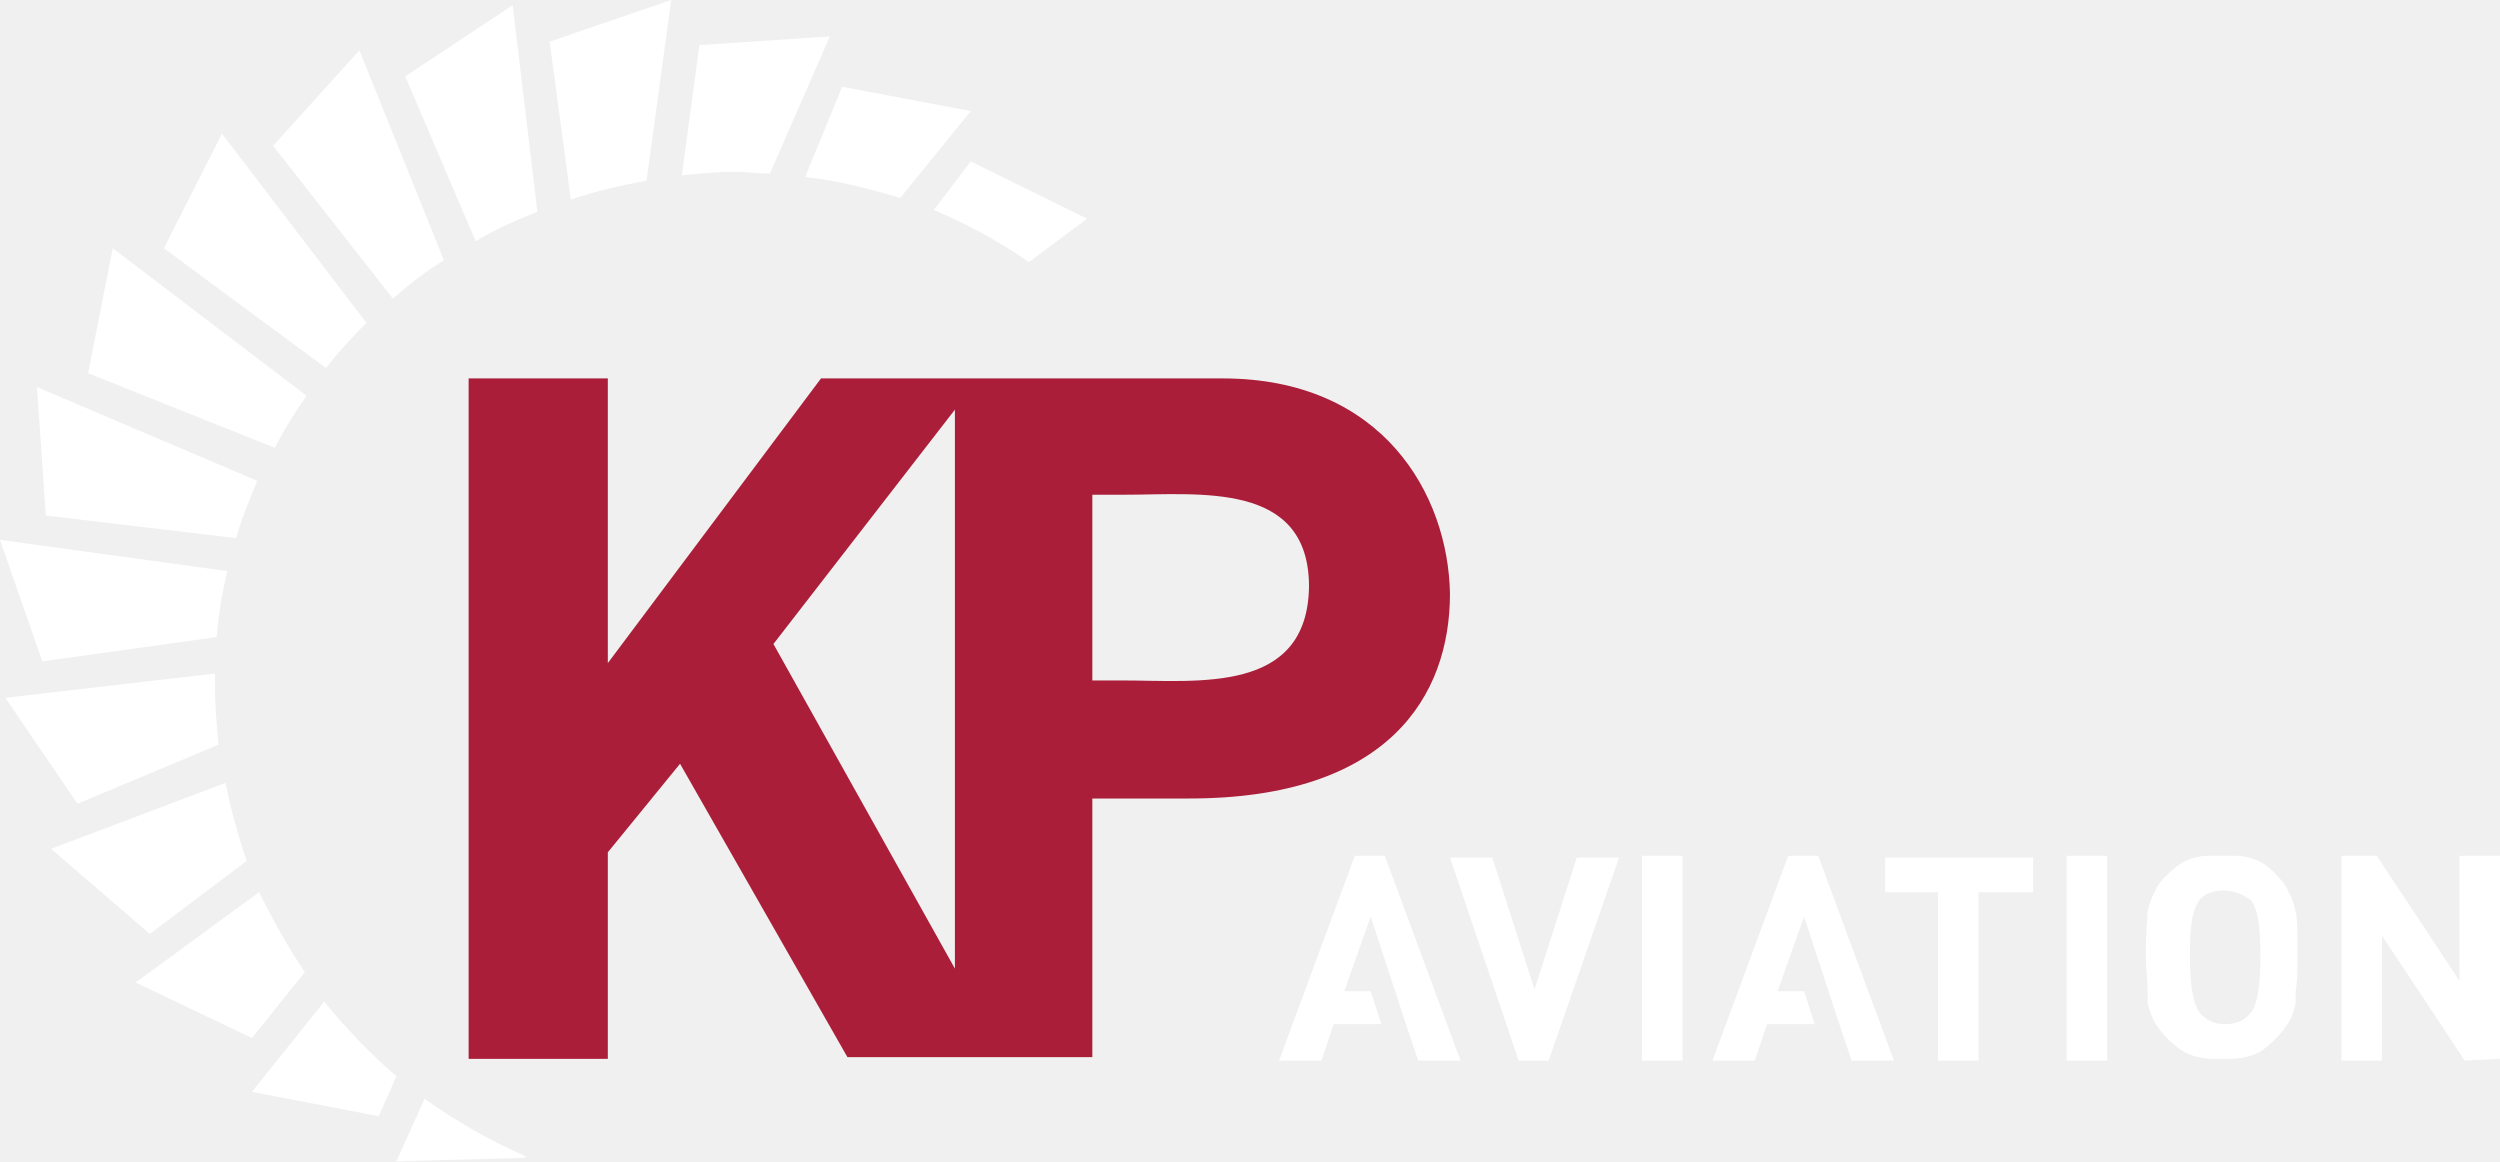
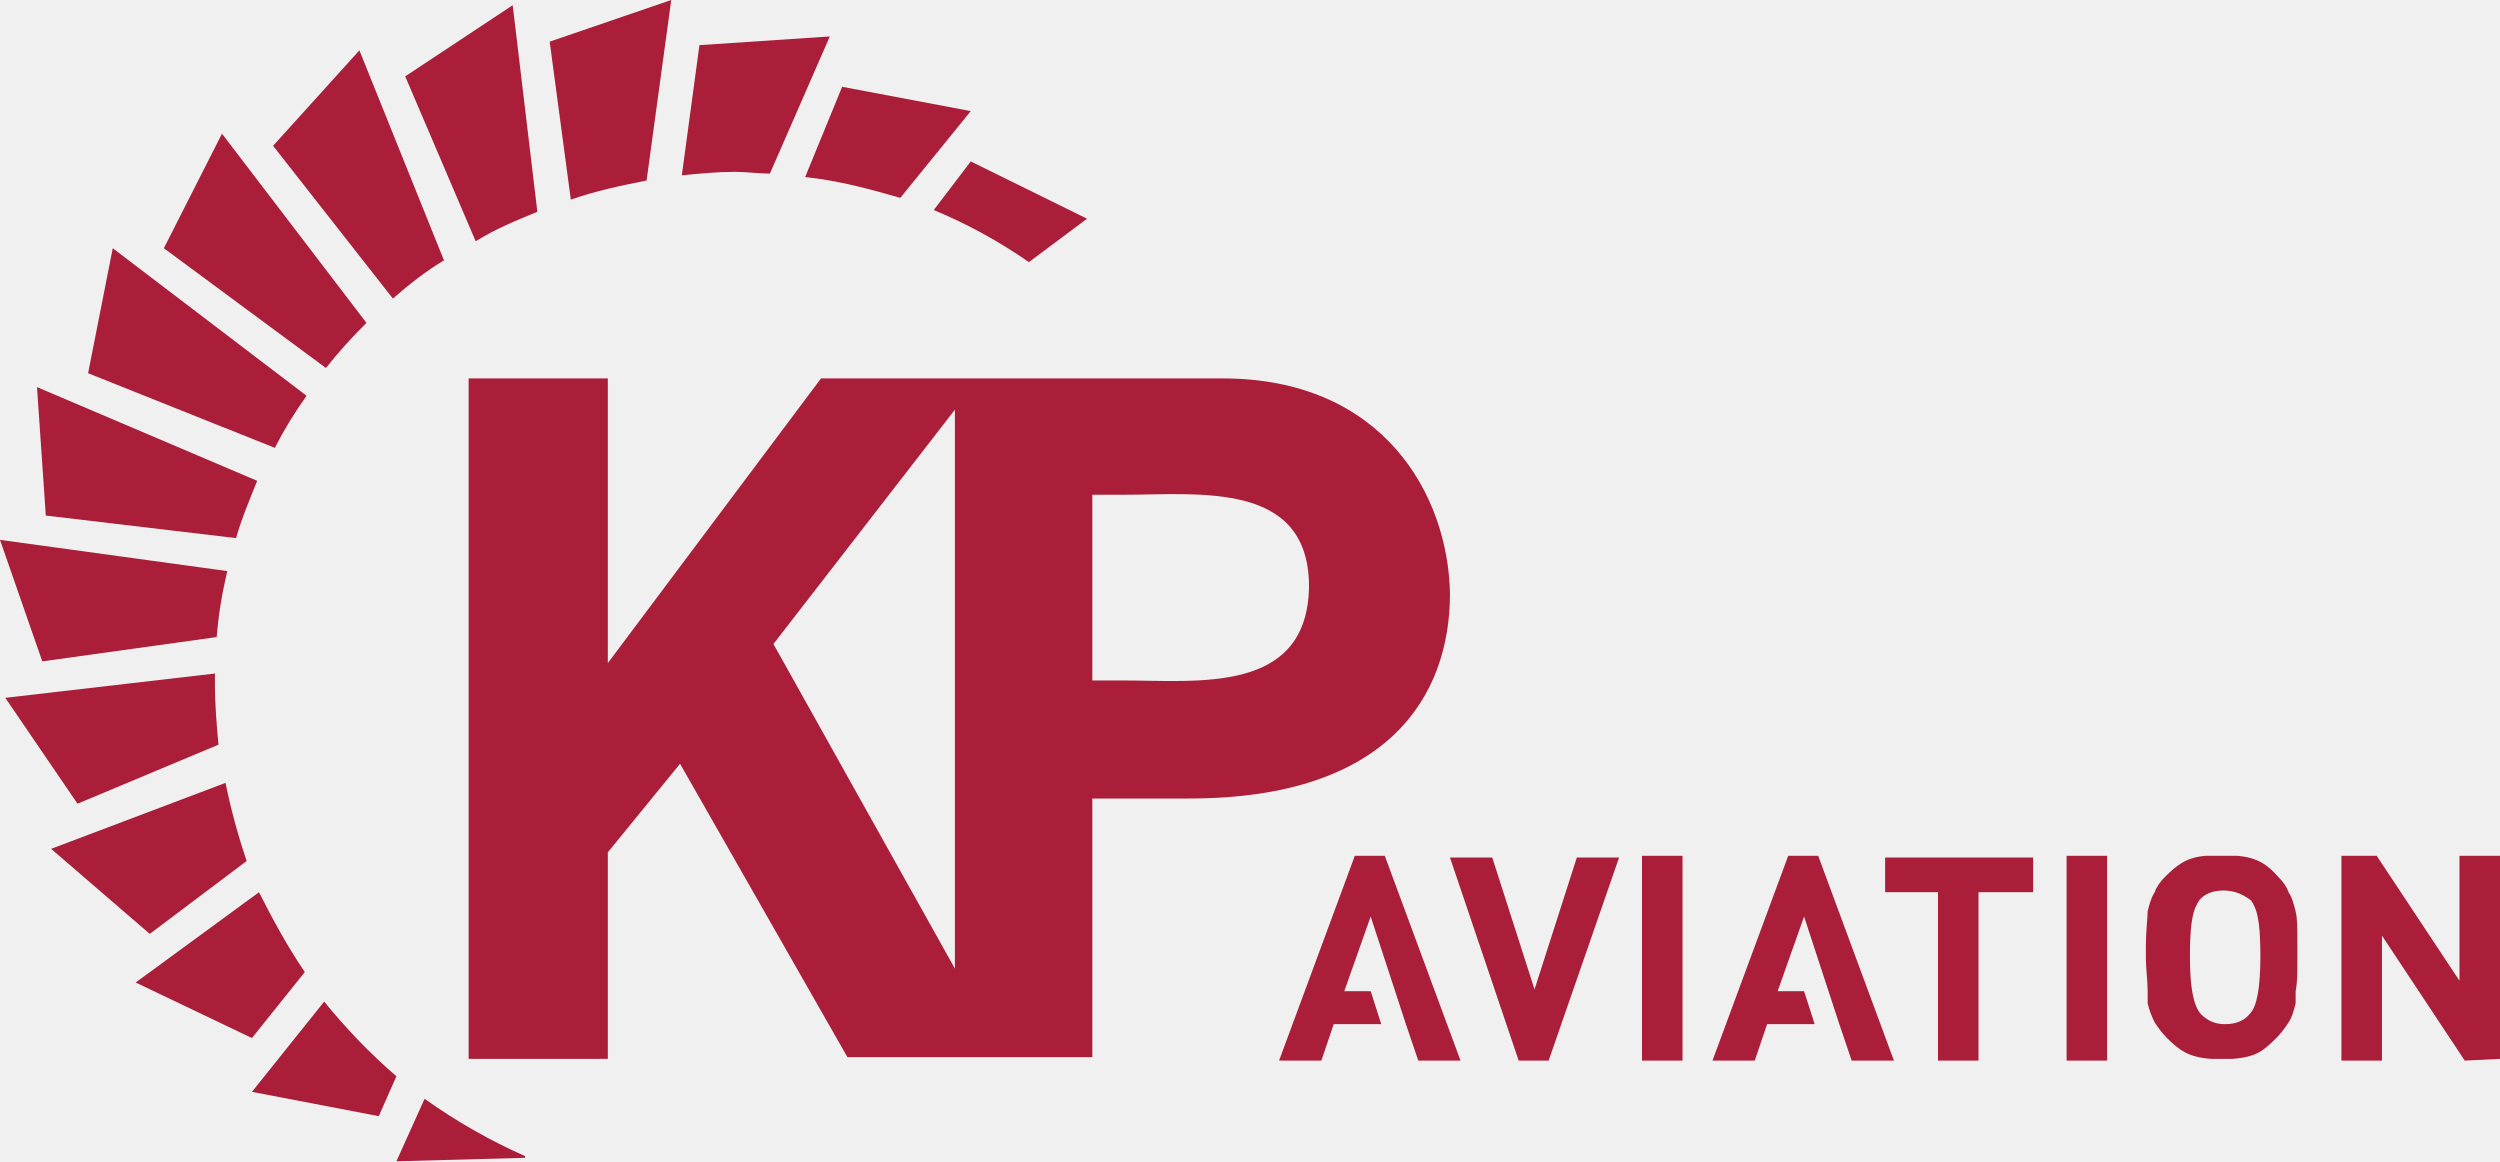
<svg xmlns="http://www.w3.org/2000/svg" width="155" height="72" fill="none">
  <path fill-rule="evenodd" clip-rule="evenodd" d="M69.581 42.188H67.724V30.673H69.69C74.387 30.673 81.159 29.812 81.159 36.377C81.05 43.049 74.278 42.188 69.581 42.188ZM47.953 39.928L59.204 25.399V60.054L47.953 39.928ZM75.807 23.462H50.902L37.685 41.112V23.462H29.056V65.65H37.685V52.843L42.163 47.354L52.541 65.543H67.724V49.507H73.731C86.075 49.507 89.898 43.157 89.898 36.807C89.789 30.673 85.747 23.462 75.807 23.462Z" fill="#AA1E39" />
-   <path fill-rule="evenodd" clip-rule="evenodd" d="M85.856 53.058L90.553 65.758H87.932L87.167 63.498L84.982 56.825L83.344 61.453H84.982L85.638 63.498H82.689L81.924 65.758H79.302L83.999 53.058H85.856ZM96.015 65.758H94.158L89.898 53.166H92.519L95.141 61.345L97.763 53.166H100.384L96.015 65.758ZM101.804 65.758H104.316V53.058H101.804V65.758ZM112.727 53.058L117.424 65.758H114.803L114.038 63.498L111.853 56.825L110.215 61.453H111.853L112.509 63.498H109.56L108.795 65.758H106.173L110.87 53.058H112.727ZM122.667 55.318V65.758H120.155V55.318H116.878V53.166H126.054V55.318H122.667ZM128.129 65.758H130.641V53.058H128.129V65.758ZM152.815 65.758L147.681 58.009V65.758H145.169V53.058H147.354L152.488 60.807V53.058H155V65.65L152.815 65.758ZM138.724 53.058C139.926 53.166 140.581 53.596 141.237 54.35C141.564 54.673 141.783 54.995 141.892 55.318C142.111 55.641 142.22 56.072 142.329 56.502C142.438 56.933 142.438 57.578 142.438 58.655V59.408C142.438 60.269 142.438 60.915 142.329 61.453V62.206C142.22 62.637 142.111 63.067 141.892 63.39C141.674 63.713 141.455 64.036 141.128 64.359C140.363 65.112 139.926 65.543 138.397 65.65H137.086C135.666 65.543 135.12 65.112 134.355 64.359C134.027 64.036 133.809 63.713 133.591 63.39C133.372 62.96 133.263 62.637 133.154 62.206V61.453C133.154 60.807 133.044 60.054 133.044 59.408V58.655C133.044 57.686 133.154 56.933 133.154 56.502C133.263 56.072 133.372 55.641 133.591 55.318C133.7 54.995 133.918 54.673 134.246 54.35C135.011 53.596 135.557 53.166 136.758 53.058H138.724ZM137.851 55.211C137.195 55.211 136.649 55.426 136.321 55.856C136.321 55.964 136.212 55.964 136.212 56.072C135.884 56.61 135.775 57.686 135.775 59.3C135.775 61.238 135.994 62.314 136.431 62.852C136.868 63.282 137.304 63.498 137.96 63.498C138.615 63.498 139.161 63.282 139.489 62.852C139.926 62.422 140.144 61.238 140.144 59.3C140.144 57.686 140.035 56.61 139.708 56.072C139.708 55.964 139.598 55.964 139.598 55.856C139.052 55.426 138.506 55.211 137.851 55.211Z" fill="white" />
-   <path fill-rule="evenodd" clip-rule="evenodd" d="M63.791 16.251L67.396 13.56L60.187 10.009L57.893 13.022C59.968 13.883 61.934 14.96 63.791 16.251Z" fill="white" />
-   <path fill-rule="evenodd" clip-rule="evenodd" d="M60.187 6.888L52.213 5.381L49.919 10.978C51.994 11.193 53.961 11.731 55.818 12.269L60.187 6.888Z" fill="white" />
-   <path fill-rule="evenodd" clip-rule="evenodd" d="M47.734 10.762L51.448 2.26L43.365 2.798L42.273 10.87C43.365 10.762 44.457 10.655 45.55 10.655C46.314 10.655 46.97 10.762 47.734 10.762Z" fill="white" />
-   <path fill-rule="evenodd" clip-rule="evenodd" d="M41.617 0L34.08 2.583L35.391 12.377C36.92 11.839 38.45 11.516 40.088 11.193L41.617 0Z" fill="white" />
-   <path fill-rule="evenodd" clip-rule="evenodd" d="M31.787 0.323L25.123 4.735L29.493 14.96C30.694 14.206 32.005 13.668 33.316 13.13L31.787 0.323Z" fill="white" />
-   <path fill-rule="evenodd" clip-rule="evenodd" d="M22.283 3.121L16.931 9.04L24.359 18.511C25.342 17.65 26.434 16.789 27.526 16.143L22.283 3.121Z" fill="white" />
-   <path fill-rule="evenodd" clip-rule="evenodd" d="M13.763 8.287L10.159 15.39L20.208 22.816C20.973 21.848 21.846 20.879 22.72 20.018L13.763 8.287Z" fill="white" />
-   <path fill-rule="evenodd" clip-rule="evenodd" d="M6.991 15.39L5.462 23.139L17.04 27.767C17.586 26.691 18.242 25.614 19.006 24.538L6.991 15.39Z" fill="white" />
-   <path fill-rule="evenodd" clip-rule="evenodd" d="M2.294 24L2.84 31.964L14.637 33.363C14.965 32.179 15.511 30.888 15.948 29.812L2.294 24Z" fill="white" />
-   <path fill-rule="evenodd" clip-rule="evenodd" d="M0 33.471L2.622 41.005L13.435 39.498C13.545 38.099 13.763 36.807 14.091 35.408L0 33.471Z" fill="white" />
-   <path fill-rule="evenodd" clip-rule="evenodd" d="M13.326 41.758L0.328 43.265L4.806 49.83L13.545 46.17C13.435 44.986 13.326 43.695 13.326 42.404V41.758Z" fill="white" />
-   <path fill-rule="evenodd" clip-rule="evenodd" d="M3.168 52.628L9.285 57.901L15.293 53.381C14.746 51.767 14.309 50.153 13.982 48.538L3.168 52.628Z" fill="white" />
-   <path fill-rule="evenodd" clip-rule="evenodd" d="M8.411 60.915L15.62 64.359L18.897 60.269C17.805 58.655 16.931 57.04 16.057 55.318L8.411 60.915Z" fill="white" />
-   <path fill-rule="evenodd" clip-rule="evenodd" d="M20.099 62.099L15.62 67.695L23.485 69.202L24.577 66.727C22.939 65.327 21.409 63.713 20.099 62.099Z" fill="white" />
-   <path fill-rule="evenodd" clip-rule="evenodd" d="M24.577 72L32.551 71.785V71.677C30.366 70.709 28.291 69.525 26.325 68.126L24.577 72Z" fill="white" />
+   <path fill-rule="evenodd" clip-rule="evenodd" d="M85.856 53.058L90.553 65.758H87.932L87.167 63.498L84.982 56.825L83.344 61.453H84.982L85.638 63.498H82.689L81.924 65.758H79.302L83.999 53.058H85.856ZM96.015 65.758H94.158L89.898 53.166H92.519L95.141 61.345L97.763 53.166H100.384L96.015 65.758ZM101.804 65.758H104.316V53.058H101.804V65.758ZM112.727 53.058L117.424 65.758H114.803L114.038 63.498L111.853 56.825L110.215 61.453H111.853L112.509 63.498H109.56L108.795 65.758H106.173L110.87 53.058H112.727ZM122.667 55.318V65.758H120.155V55.318H116.878V53.166H126.054V55.318H122.667ZM128.129 65.758H130.641V53.058H128.129V65.758ZM152.815 65.758L147.681 58.009V65.758H145.169V53.058H147.354L152.488 60.807V53.058H155V65.65L152.815 65.758ZM138.724 53.058C139.926 53.166 140.581 53.596 141.237 54.35C141.564 54.673 141.783 54.995 141.892 55.318C142.111 55.641 142.22 56.072 142.329 56.502C142.438 56.933 142.438 57.578 142.438 58.655V59.408C142.438 60.269 142.438 60.915 142.329 61.453V62.206C142.22 62.637 142.111 63.067 141.892 63.39C141.674 63.713 141.455 64.036 141.128 64.359C140.363 65.112 139.926 65.543 138.397 65.65H137.086C135.666 65.543 135.12 65.112 134.355 64.359C134.027 64.036 133.809 63.713 133.591 63.39C133.372 62.96 133.263 62.637 133.154 62.206V61.453C133.154 60.807 133.044 60.054 133.044 59.408V58.655C133.044 57.686 133.154 56.933 133.154 56.502C133.263 56.072 133.372 55.641 133.591 55.318C133.7 54.995 133.918 54.673 134.246 54.35C135.011 53.596 135.557 53.166 136.758 53.058H138.724ZM137.851 55.211C137.195 55.211 136.649 55.426 136.321 55.856C136.321 55.964 136.212 55.964 136.212 56.072C135.884 56.61 135.775 57.686 135.775 59.3C135.775 61.238 135.994 62.314 136.431 62.852C136.868 63.282 137.304 63.498 137.96 63.498C138.615 63.498 139.161 63.282 139.489 62.852C139.926 62.422 140.144 61.238 140.144 59.3C140.144 57.686 140.035 56.61 139.708 56.072C139.708 55.964 139.598 55.964 139.598 55.856C139.052 55.426 138.506 55.211 137.851 55.211Z" fill="#AA1E39" />
+   <path fill-rule="evenodd" clip-rule="evenodd" d="M63.791 16.251L67.396 13.56L60.187 10.009L57.893 13.022C59.968 13.883 61.934 14.96 63.791 16.251Z" fill="#AA1E39" />
+   <path fill-rule="evenodd" clip-rule="evenodd" d="M60.187 6.888L52.213 5.381L49.919 10.978C51.994 11.193 53.961 11.731 55.818 12.269L60.187 6.888Z" fill="#AA1E39" />
+   <path fill-rule="evenodd" clip-rule="evenodd" d="M47.734 10.762L51.448 2.26L43.365 2.798L42.273 10.87C43.365 10.762 44.457 10.655 45.55 10.655C46.314 10.655 46.97 10.762 47.734 10.762Z" fill="#AA1E39" />
+   <path fill-rule="evenodd" clip-rule="evenodd" d="M41.617 0L34.08 2.583L35.391 12.377C36.92 11.839 38.45 11.516 40.088 11.193L41.617 0Z" fill="#AA1E39" />
+   <path fill-rule="evenodd" clip-rule="evenodd" d="M31.787 0.323L25.123 4.735L29.493 14.96C30.694 14.206 32.005 13.668 33.316 13.13L31.787 0.323Z" fill="#AA1E39" />
+   <path fill-rule="evenodd" clip-rule="evenodd" d="M22.283 3.121L16.931 9.04L24.359 18.511C25.342 17.65 26.434 16.789 27.526 16.143L22.283 3.121Z" fill="#AA1E39" />
+   <path fill-rule="evenodd" clip-rule="evenodd" d="M13.763 8.287L10.159 15.39L20.208 22.816C20.973 21.848 21.846 20.879 22.72 20.018L13.763 8.287Z" fill="#AA1E39" />
+   <path fill-rule="evenodd" clip-rule="evenodd" d="M6.991 15.39L5.462 23.139L17.04 27.767C17.586 26.691 18.242 25.614 19.006 24.538L6.991 15.39Z" fill="#AA1E39" />
+   <path fill-rule="evenodd" clip-rule="evenodd" d="M2.294 24L2.84 31.964L14.637 33.363C14.965 32.179 15.511 30.888 15.948 29.812L2.294 24Z" fill="#AA1E39" />
+   <path fill-rule="evenodd" clip-rule="evenodd" d="M0 33.471L2.622 41.005L13.435 39.498C13.545 38.099 13.763 36.807 14.091 35.408L0 33.471Z" fill="#AA1E39" />
+   <path fill-rule="evenodd" clip-rule="evenodd" d="M13.326 41.758L0.328 43.265L4.806 49.83L13.545 46.17C13.435 44.986 13.326 43.695 13.326 42.404V41.758Z" fill="#AA1E39" />
+   <path fill-rule="evenodd" clip-rule="evenodd" d="M3.168 52.628L9.285 57.901L15.293 53.381C14.746 51.767 14.309 50.153 13.982 48.538L3.168 52.628Z" fill="#AA1E39" />
+   <path fill-rule="evenodd" clip-rule="evenodd" d="M8.411 60.915L15.62 64.359L18.897 60.269C17.805 58.655 16.931 57.04 16.057 55.318L8.411 60.915Z" fill="#AA1E39" />
+   <path fill-rule="evenodd" clip-rule="evenodd" d="M20.099 62.099L15.62 67.695L23.485 69.202L24.577 66.727C22.939 65.327 21.409 63.713 20.099 62.099Z" fill="#AA1E39" />
+   <path fill-rule="evenodd" clip-rule="evenodd" d="M24.577 72L32.551 71.785V71.677C30.366 70.709 28.291 69.525 26.325 68.126L24.577 72Z" fill="#AA1E39" />
</svg>
